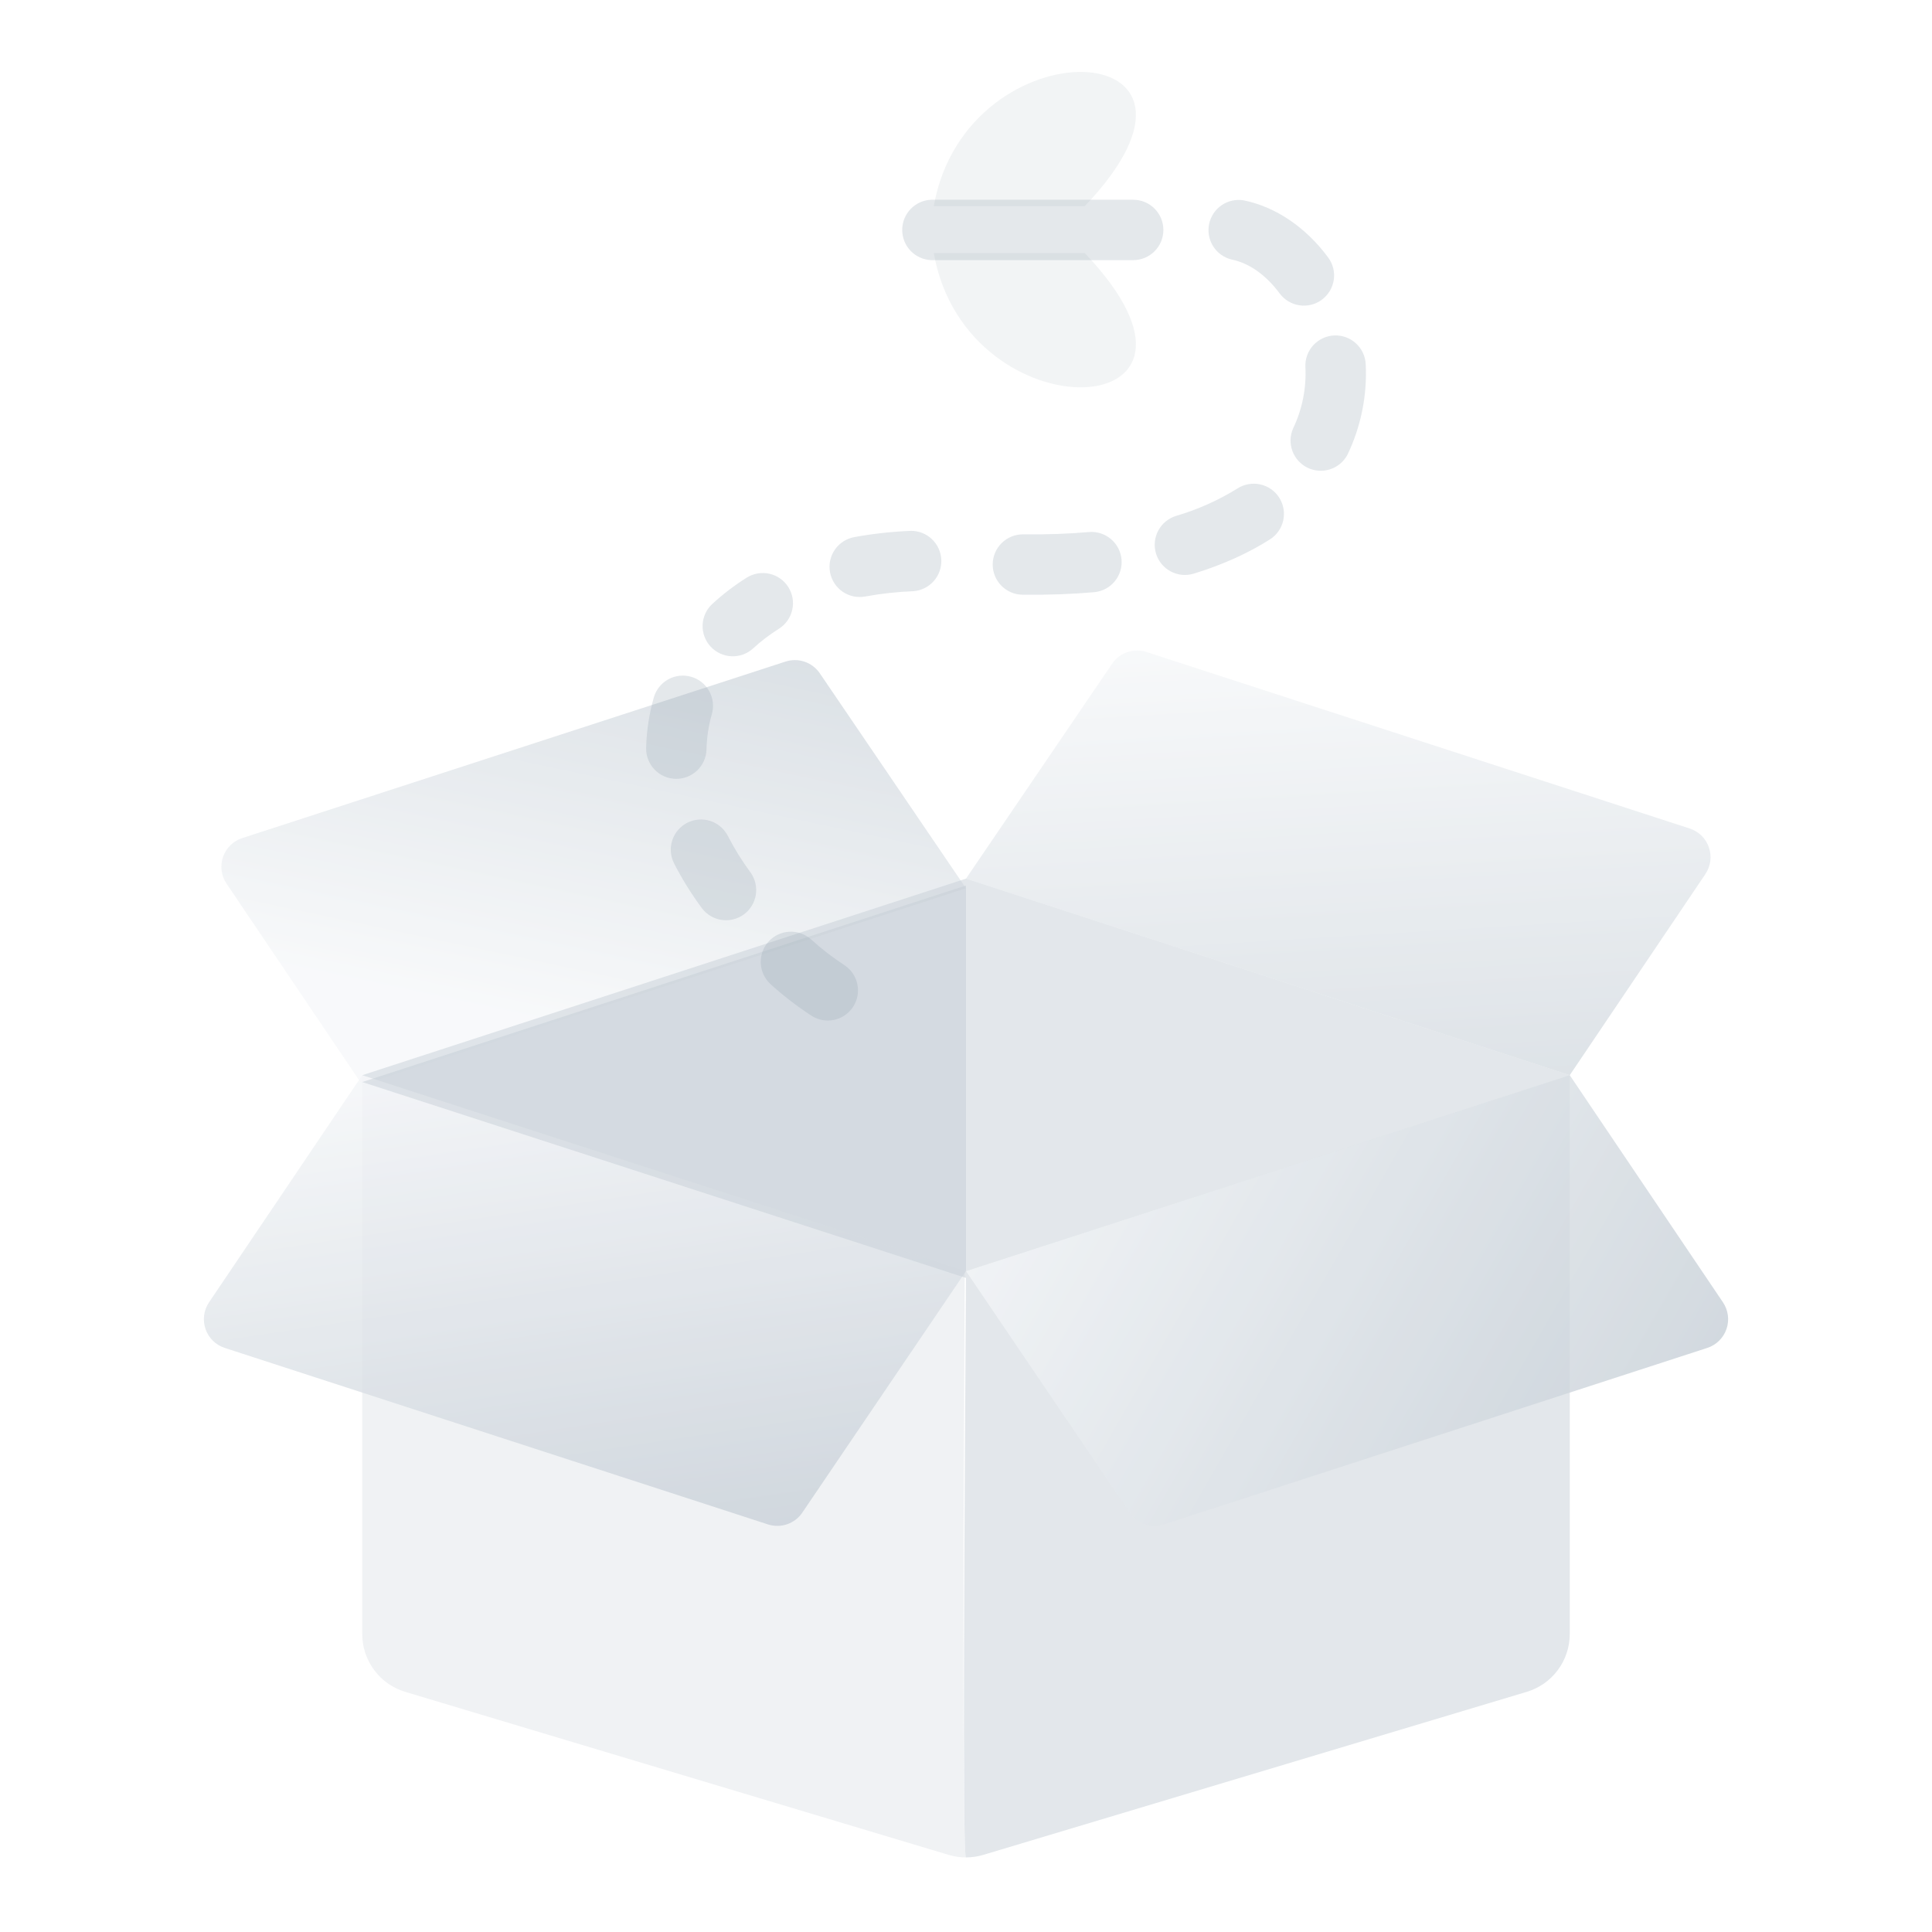
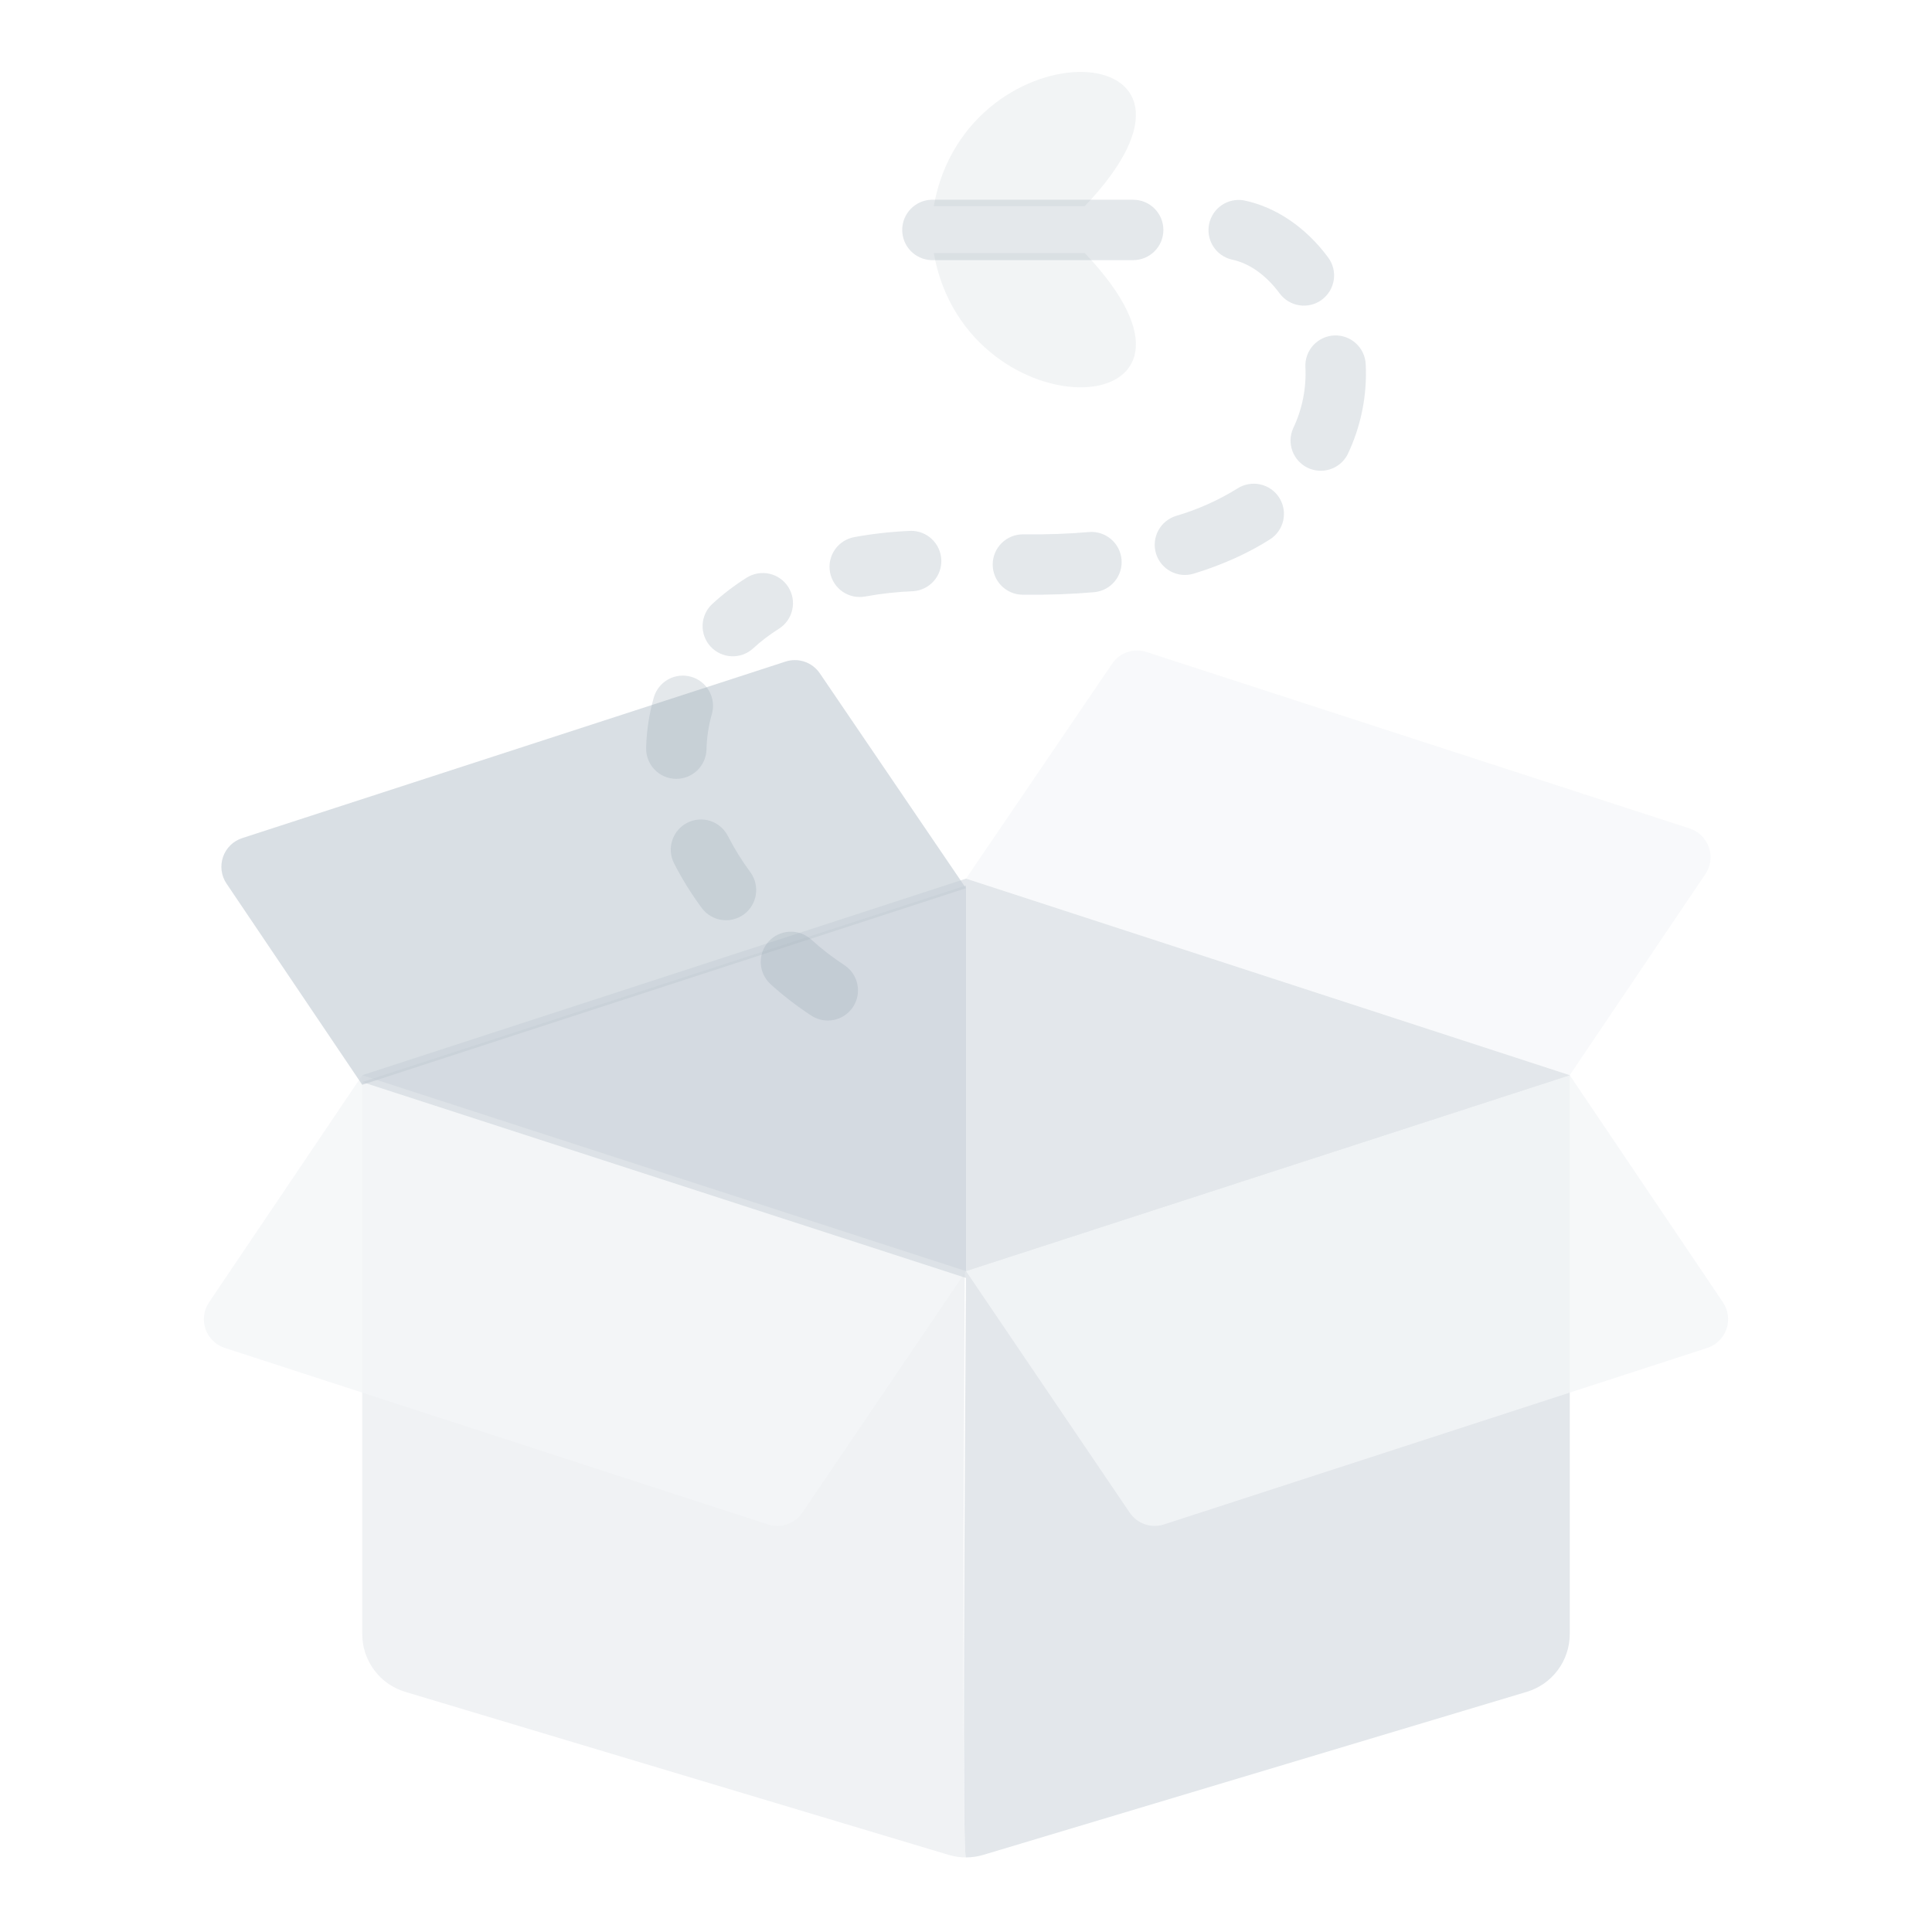
<svg xmlns="http://www.w3.org/2000/svg" width="120" height="120" viewBox="0 0 120 120" fill="none">
  <path opacity="0.48" d="M60 78.949C59.919 93.325 59.755 115.324 59.999 115.367C60.363 115.367 60.726 115.314 61.078 115.209L94.828 105.084C95.601 104.853 96.278 104.378 96.759 103.731C97.24 103.083 97.5 102.298 97.5 101.492V66.782L60 78.949Z" fill="#C4CDD5" />
  <path opacity="0.48" d="M59.922 78.923L22.5 66.782L22.5 101.492C22.5 102.298 22.76 103.084 23.241 103.731C23.722 104.378 24.399 104.853 25.172 105.084L58.922 115.209C59.273 115.314 59.636 115.367 60 115.367C59.755 115.345 59.84 93.307 59.922 78.923Z" fill="#DFE3E8" />
  <path opacity="0.8" d="M60 78.949L22.5 66.782L12.984 80.889C12.822 81.13 12.717 81.405 12.679 81.693C12.641 81.981 12.671 82.274 12.765 82.549C12.86 82.824 13.017 83.073 13.224 83.276C13.431 83.48 13.683 83.633 13.959 83.722L47.7 94.684C48.087 94.809 48.504 94.806 48.888 94.674C49.273 94.542 49.604 94.289 49.832 93.953L60 78.949Z" fill="url(#paint0_linear_2734_145270)" />
  <path opacity="0.8" d="M97.5 66.782L60 78.949L70.168 93.953C70.396 94.289 70.727 94.542 71.112 94.674C71.496 94.806 71.913 94.809 72.3 94.684L106.041 83.722C106.317 83.633 106.569 83.48 106.776 83.276C106.983 83.073 107.14 82.824 107.235 82.549C107.329 82.274 107.359 81.981 107.321 81.693C107.283 81.405 107.178 81.13 107.016 80.889L97.5 66.782Z" fill="url(#paint1_linear_2734_145270)" />
  <path opacity="0.64" d="M50.92 41.82C50.691 41.484 50.36 41.232 49.976 41.101C49.592 40.969 49.176 40.966 48.79 41.092L15.047 52.055C14.771 52.144 14.519 52.297 14.311 52.5C14.104 52.703 13.947 52.952 13.852 53.227C13.757 53.502 13.728 53.795 13.766 54.083C13.805 54.371 13.909 54.646 14.072 54.886L22.497 67.378L59.997 55.17L50.92 41.82Z" fill="url(#paint2_linear_2734_145270)" />
  <path opacity="0.64" d="M105.924 54.291C106.087 54.05 106.191 53.775 106.229 53.487C106.267 53.199 106.237 52.907 106.142 52.632C106.048 52.358 105.891 52.109 105.684 51.905C105.477 51.702 105.225 51.549 104.949 51.459L71.207 40.496C70.821 40.371 70.405 40.374 70.021 40.505C69.636 40.636 69.305 40.888 69.077 41.224L60 54.574L97.5 66.782L105.924 54.291Z" fill="url(#paint3_linear_2734_145270)" />
  <path opacity="0.48" d="M97.5 66.782L60 54.574L22.5 66.782L60 78.949L97.5 66.782Z" fill="#C4CDD5" />
  <path opacity="0.48" d="M60 66.676V55L22.5 67.208L60 79.375V66.676Z" fill="#C4CDD5" />
  <path d="M57.999 12.808C60.028 1.32 77.61 2.062 67.374 12.808H57.999Z" fill="#919EAB" fill-opacity="0.12" />
  <path d="M57.999 15.718C60.028 27.204 77.61 26.464 67.374 15.718H57.999Z" fill="#919EAB" fill-opacity="0.12" />
  <path d="M52.466 59.959C51.721 59.474 51.016 58.93 50.359 58.331C49.99 58.009 49.51 57.844 49.022 57.871C48.533 57.898 48.074 58.115 47.743 58.475C47.413 58.836 47.236 59.311 47.251 59.8C47.266 60.29 47.471 60.754 47.824 61.093C48.59 61.798 49.455 62.469 50.415 63.097C50.831 63.361 51.334 63.45 51.815 63.345C52.297 63.24 52.717 62.951 52.987 62.539C53.256 62.126 53.352 61.625 53.255 61.142C53.158 60.659 52.874 60.234 52.466 59.959ZM46.624 54.199C46.091 53.481 45.618 52.72 45.21 51.924C44.984 51.481 44.592 51.145 44.119 50.991C43.646 50.837 43.131 50.878 42.688 51.103C42.245 51.329 41.909 51.721 41.755 52.194C41.601 52.667 41.641 53.182 41.867 53.625C42.343 54.559 42.92 55.494 43.605 56.422C43.904 56.813 44.343 57.07 44.83 57.14C45.316 57.209 45.811 57.084 46.206 56.793C46.602 56.502 46.867 56.066 46.945 55.581C47.023 55.096 46.908 54.6 46.624 54.199ZM43.882 46.547C43.901 45.791 44.012 45.058 44.214 44.355C44.282 44.118 44.303 43.87 44.275 43.626C44.247 43.381 44.171 43.144 44.051 42.929C43.932 42.714 43.771 42.524 43.579 42.37C43.386 42.217 43.165 42.103 42.928 42.036C42.691 41.968 42.444 41.947 42.199 41.975C41.954 42.003 41.717 42.079 41.502 42.198C41.287 42.318 41.097 42.478 40.944 42.671C40.79 42.864 40.676 43.085 40.609 43.322C40.319 44.341 40.159 45.394 40.132 46.453C40.12 46.95 40.306 47.432 40.648 47.793C40.991 48.153 41.463 48.363 41.961 48.375C42.458 48.387 42.94 48.202 43.3 47.859C43.66 47.516 43.87 47.044 43.882 46.547ZM46.766 40.284C47.248 39.838 47.788 39.426 48.379 39.053C48.587 38.921 48.767 38.75 48.91 38.549C49.052 38.348 49.153 38.121 49.207 37.881C49.262 37.64 49.268 37.392 49.227 37.149C49.185 36.906 49.096 36.674 48.965 36.466C48.833 36.258 48.662 36.077 48.461 35.935C48.26 35.793 48.033 35.692 47.793 35.637C47.553 35.583 47.304 35.576 47.061 35.618C46.819 35.66 46.586 35.749 46.378 35.88C45.609 36.363 44.886 36.917 44.218 37.534C43.862 37.874 43.655 38.34 43.64 38.832C43.625 39.324 43.804 39.802 44.139 40.163C44.473 40.524 44.936 40.739 45.428 40.762C45.919 40.784 46.4 40.613 46.766 40.284ZM53.739 37.05C54.729 36.869 55.73 36.759 56.736 36.72C57.221 36.682 57.672 36.458 57.995 36.094C58.318 35.73 58.487 35.255 58.466 34.769C58.446 34.283 58.237 33.824 57.884 33.489C57.532 33.153 57.063 32.968 56.576 32.972C55.339 33.024 54.165 33.157 53.057 33.362C52.568 33.452 52.135 33.733 51.853 34.143C51.571 34.553 51.464 35.058 51.554 35.547C51.645 36.036 51.926 36.469 52.335 36.751C52.745 37.033 53.25 37.141 53.739 37.05ZM63.512 36.939C65.111 36.958 66.6 36.902 67.982 36.78C68.473 36.73 68.924 36.489 69.238 36.109C69.552 35.729 69.704 35.24 69.66 34.749C69.617 34.257 69.381 33.803 69.005 33.484C68.629 33.165 68.142 33.007 67.65 33.045C66.384 33.156 65.021 33.208 63.555 33.189C63.058 33.184 62.578 33.376 62.223 33.723C61.867 34.071 61.664 34.545 61.658 35.043C61.653 35.54 61.845 36.019 62.192 36.375C62.54 36.731 63.014 36.934 63.512 36.939ZM74.145 35.631C76.001 35.062 77.569 34.335 78.881 33.501C79.089 33.368 79.269 33.196 79.41 32.995C79.551 32.793 79.651 32.565 79.704 32.325C79.758 32.084 79.763 31.836 79.72 31.593C79.677 31.351 79.587 31.119 79.455 30.911C79.323 30.703 79.151 30.524 78.949 30.383C78.747 30.241 78.519 30.141 78.279 30.088C78.039 30.035 77.79 30.029 77.547 30.072C77.305 30.115 77.073 30.205 76.865 30.337C75.676 31.075 74.391 31.649 73.048 32.044C72.572 32.189 72.174 32.518 71.941 32.957C71.707 33.396 71.658 33.91 71.803 34.386C71.948 34.861 72.277 35.26 72.716 35.493C73.155 35.727 73.669 35.776 74.145 35.631ZM83.689 28.253C84.532 26.5 84.924 24.564 84.827 22.622C84.815 22.376 84.756 22.135 84.651 21.912C84.546 21.689 84.399 21.489 84.216 21.323C84.034 21.157 83.822 21.029 83.59 20.945C83.358 20.862 83.112 20.825 82.867 20.836C82.621 20.847 82.379 20.907 82.156 21.012C81.933 21.117 81.733 21.264 81.567 21.446C81.402 21.628 81.273 21.841 81.19 22.073C81.106 22.304 81.069 22.55 81.081 22.796C81.148 24.115 80.884 25.43 80.312 26.621C80.12 27.066 80.108 27.567 80.277 28.02C80.446 28.473 80.784 28.843 81.219 29.054C81.655 29.264 82.155 29.298 82.615 29.149C83.075 29 83.46 28.678 83.689 28.253ZM82.494 15.992C81.127 14.145 79.273 12.859 77.252 12.444C76.772 12.363 76.28 12.471 75.878 12.746C75.477 13.021 75.198 13.441 75.1 13.918C75.002 14.394 75.093 14.89 75.354 15.301C75.615 15.712 76.025 16.005 76.498 16.119C77.664 16.358 78.692 17.158 79.481 18.225C79.628 18.423 79.812 18.59 80.023 18.716C80.234 18.843 80.468 18.927 80.712 18.963C80.956 19 81.204 18.987 81.443 18.928C81.682 18.868 81.906 18.762 82.104 18.615C82.302 18.468 82.469 18.284 82.596 18.073C82.722 17.862 82.806 17.628 82.843 17.384C82.879 17.141 82.867 16.892 82.807 16.653C82.747 16.415 82.641 16.19 82.494 15.992Z" fill="#919EAB" fill-opacity="0.24" />
  <path d="M57.831 16.157H70.385C70.883 16.157 71.36 15.959 71.711 15.608C72.063 15.256 72.26 14.779 72.26 14.282C72.26 13.785 72.063 13.308 71.711 12.956C71.36 12.604 70.883 12.407 70.385 12.407H57.831C57.348 12.428 56.892 12.635 56.558 12.985C56.224 13.334 56.038 13.799 56.038 14.282C56.038 14.765 56.224 15.23 56.558 15.579C56.892 15.928 57.348 16.135 57.831 16.157Z" fill="#919EAB" fill-opacity="0.24" />
  <defs>
-     <linearGradient id="paint0_linear_2734_145270" x1="22.749" y1="66.767" x2="27.991" y2="101.442" gradientUnits="userSpaceOnUse">
+     <linearGradient id="paint0_linear_2734_145270" x1="22.749" y1="66.767" x2="27.991" y2="101.442" gradientUnits="employeeSpaceOnUse">
      <stop stop-color="#F4F6F8" />
      <stop offset="1" stop-color="#C4CDD5" />
    </linearGradient>
-     <linearGradient id="paint1_linear_2734_145270" x1="60.152" y1="78.821" x2="99.684" y2="101.557" gradientUnits="userSpaceOnUse">
+     <linearGradient id="paint1_linear_2734_145270" x1="60.152" y1="78.821" x2="99.684" y2="101.557" gradientUnits="employeeSpaceOnUse">
      <stop stop-color="#F4F6F8" />
      <stop offset="1" stop-color="#C4CDD5" />
    </linearGradient>
-     <linearGradient id="paint2_linear_2734_145270" x1="17.588" y1="60.101" x2="23.245" y2="33.434" gradientUnits="userSpaceOnUse">
+     <linearGradient id="paint2_linear_2734_145270" x1="17.588" y1="60.101" x2="23.245" y2="33.434" gradientUnits="employeeSpaceOnUse">
      <stop stop-color="#F4F6F8" />
      <stop offset="1" stop-color="#C4CDD5" />
    </linearGradient>
-     <linearGradient id="paint3_linear_2734_145270" x1="70.039" y1="40.044" x2="72.061" y2="72.96" gradientUnits="userSpaceOnUse">
+     <linearGradient id="paint3_linear_2734_145270" x1="70.039" y1="40.044" x2="72.061" y2="72.96" gradientUnits="employeeSpaceOnUse">
      <stop stop-color="#F4F6F8" />
      <stop offset="1" stop-color="#C4CDD5" />
    </linearGradient>
  </defs>
</svg>
